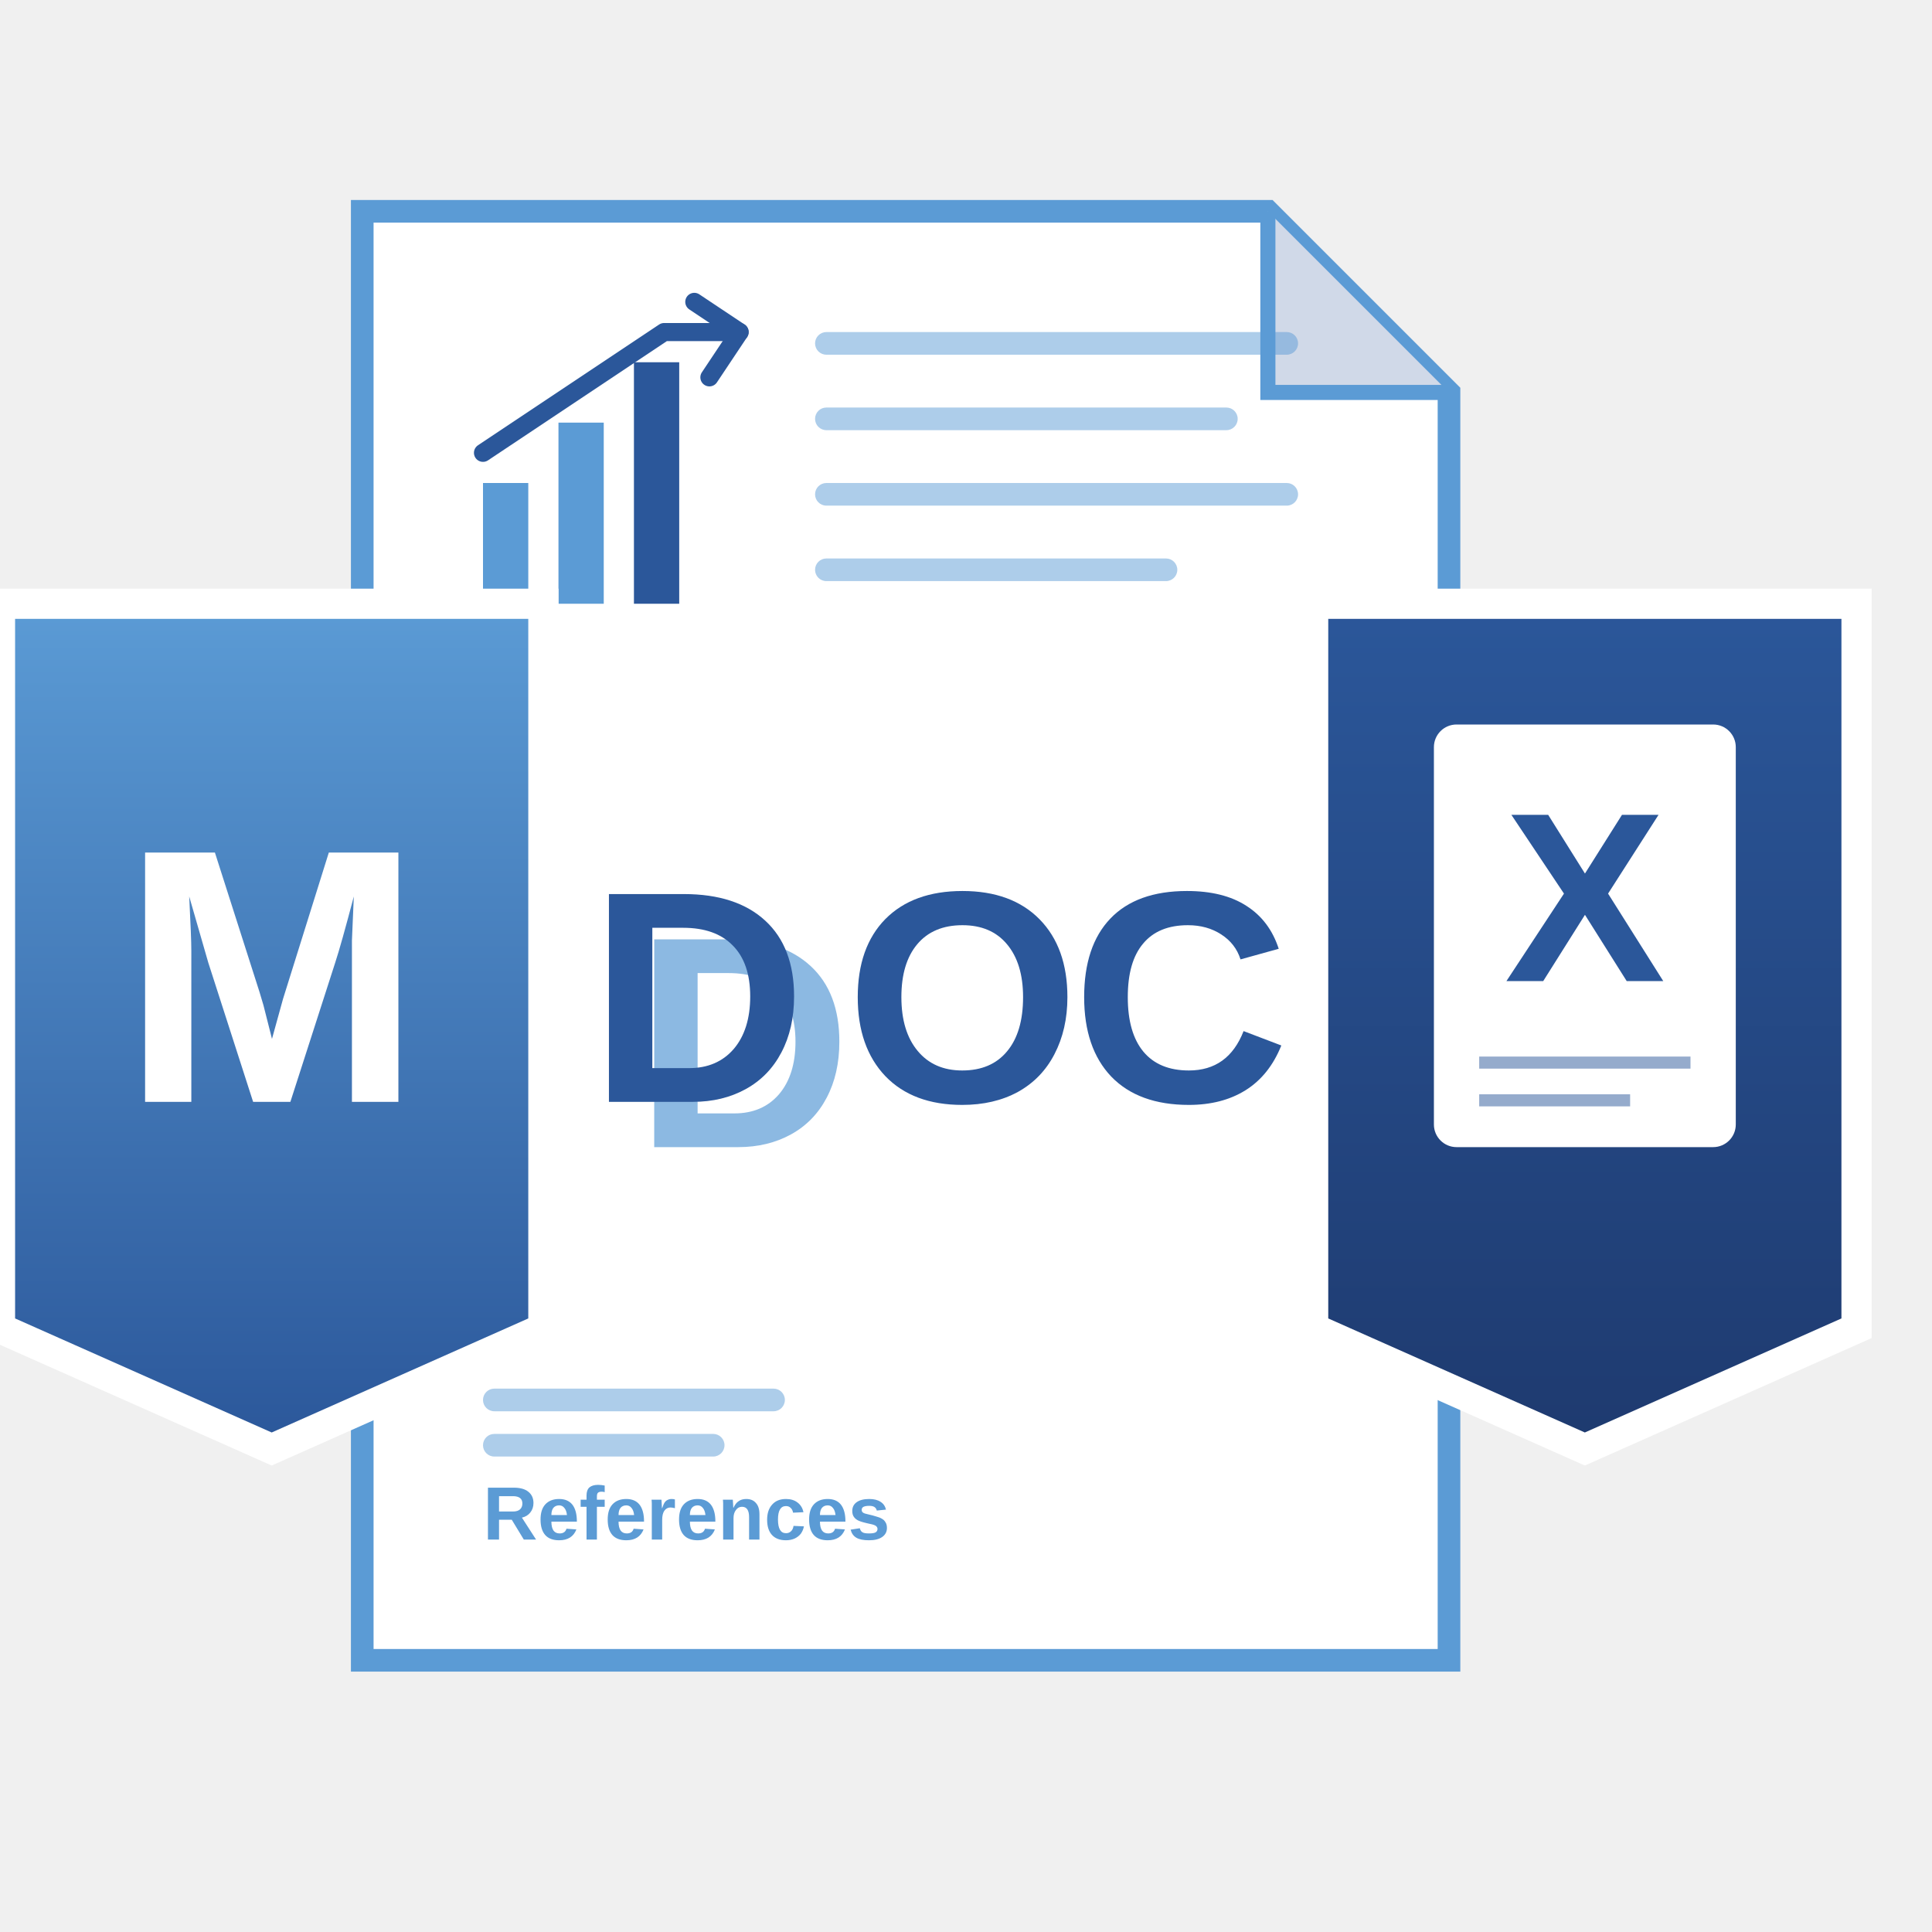
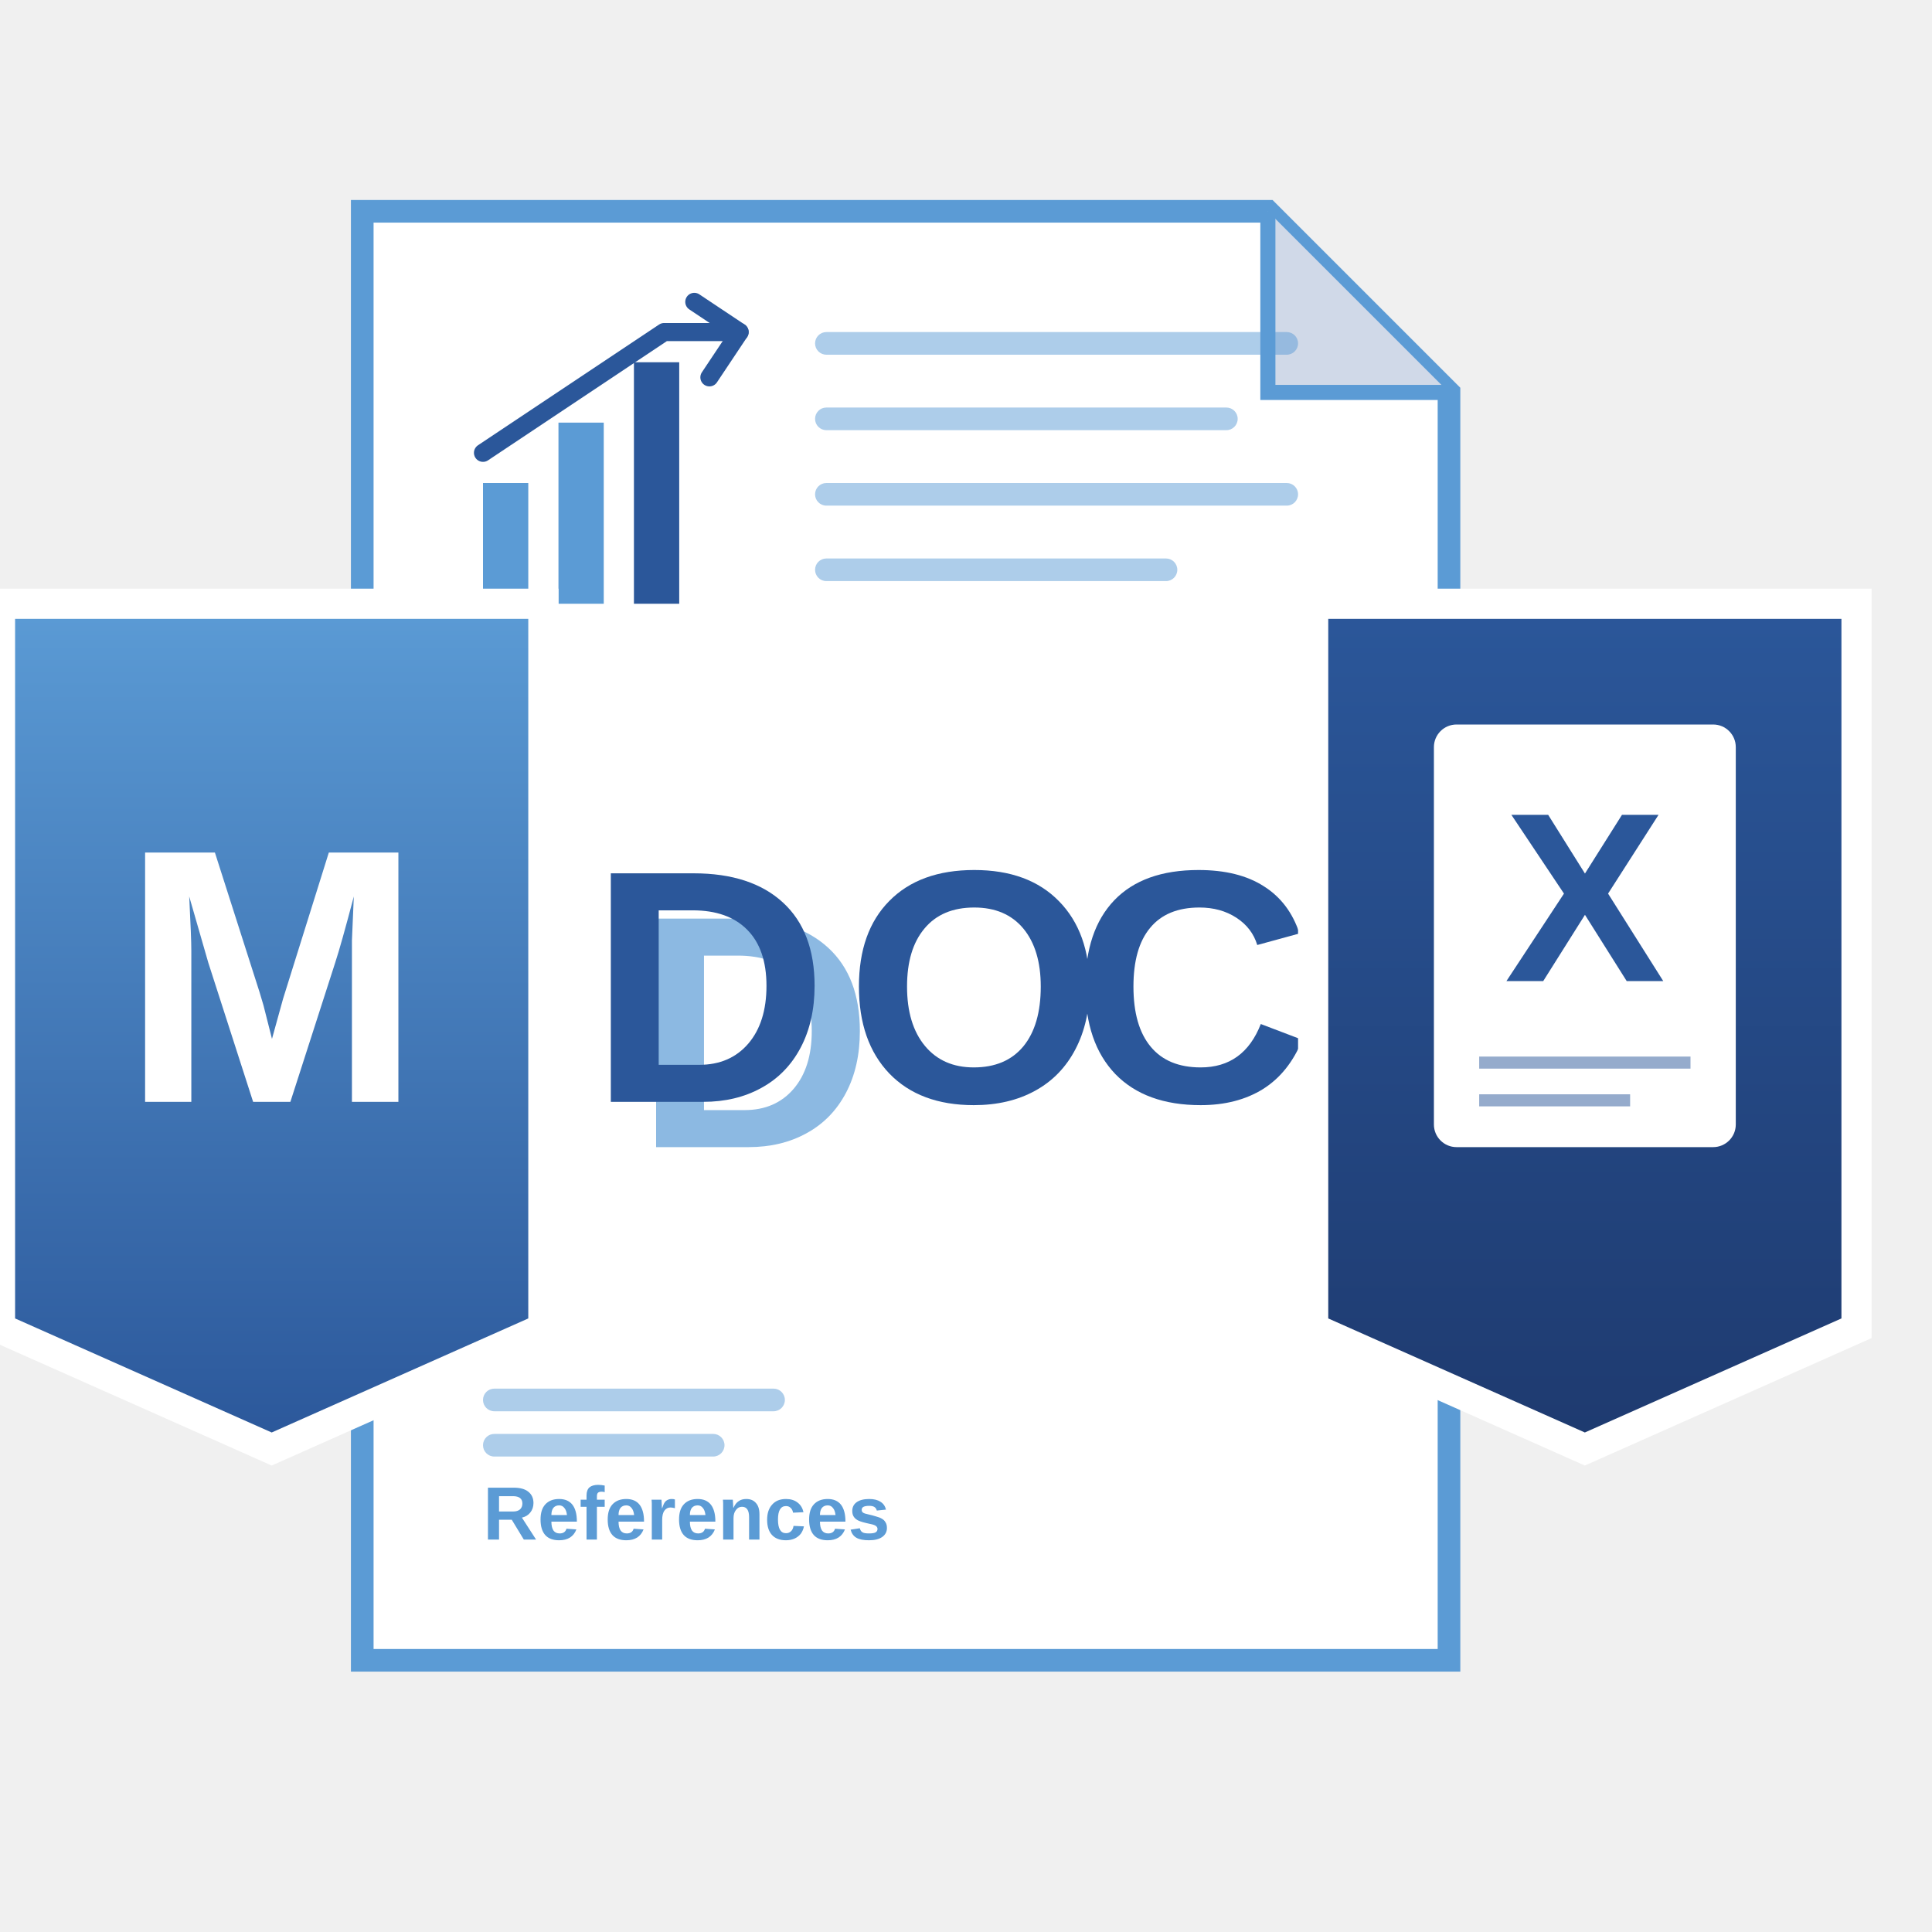
<svg xmlns="http://www.w3.org/2000/svg" viewBox="0 0 128 128" fill="none">
  <defs>
    <linearGradient id="mGrad" x1="0" y1="0" x2="0" y2="1">
      <stop offset="0" stop-color="#5B9BD5" />
      <stop offset="1" stop-color="#2B579A" />
    </linearGradient>
    <linearGradient id="wGrad" x1="0" y1="0" x2="0" y2="1">
      <stop offset="0" stop-color="#2B579A" />
      <stop offset="1" stop-color="#1E3A6F" />
    </linearGradient>
  </defs>
  <g transform="translate(36 26) rotate(-3 28 39)">
    <rect x="0" y="0" width="56" height="78" rx="2" fill="#E8F0FA" stroke="#A0B8D8" stroke-width="1" />
  </g>
  <g transform="translate(30 20)">
    <rect x="0" y="0" width="60" height="84" rx="2" fill="#F5F8FC" stroke="#A0B8D8" stroke-width="1" />
  </g>
  <g transform="translate(24 14)">
    <path d="M0 0 L60 0 L72 12 L72 96 L0 96 Z" fill="white" stroke="#5B9BD5" stroke-width="1.5" />
    <path d="M60 0 L60 12 L72 12" fill="#D0D9E8" stroke="#5B9BD5" stroke-width="1" />
    <g transform="translate(8 8)">
      <rect x="0" y="10" width="3" height="8" fill="#5B9BD5" />
      <rect x="5" y="6" width="3" height="12" fill="#5B9BD5" />
      <rect x="10" y="2" width="3" height="16" fill="#2B579A" />
      <path d="M0 8 L6 4 L12 0 L17 0" stroke="#2B579A" stroke-width="1.2" stroke-linecap="round" stroke-linejoin="round" fill="none" />
      <path d="M14 -2 L17 0 L15 3" stroke="#2B579A" stroke-width="1.2" stroke-linecap="round" stroke-linejoin="round" fill="none" />
    </g>
    <g transform="translate(30 8)">
      <rect x="0" y="0" width="32" height="1.5" rx="0.75" fill="#5B9BD5" opacity="0.5" />
      <rect x="0" y="5" width="28" height="1.5" rx="0.75" fill="#5B9BD5" opacity="0.5" />
      <rect x="0" y="10" width="32" height="1.5" rx="0.75" fill="#5B9BD5" opacity="0.5" />
      <rect x="0" y="15" width="24" height="1.5" rx="0.75" fill="#5B9BD5" opacity="0.5" />
    </g>
    <g transform="translate(30 54)">
-       <text x="-12" y="8" text-anchor="start" fill="#5B9BD5" opacity="0.7" font-size="20" font-family="Arial, sans-serif" font-weight="900">D</text>
-       <text x="-15" y="5" text-anchor="start" fill="#2B579A" font-size="20" font-family="Arial, sans-serif" font-weight="900">D</text>
-       <text x="2" y="5" text-anchor="start" fill="#2B579A" font-size="20" font-family="Arial, sans-serif" font-weight="900">O</text>
-       <text x="17" y="5" text-anchor="start" fill="#2B579A" font-size="20" font-family="Arial, sans-serif" font-weight="900">C</text>
+       <text x="-12" y="8" text-anchor="start" fill="#5B9BD5" opacity="0.7" font-size="22" font-family="Arial, sans-serif" font-weight="900">D</text>
+       <text x="-15" y="5" text-anchor="start" fill="#2B579A" font-size="22" font-family="Arial, sans-serif" font-weight="900">D</text>
+       <text x="2" y="5" text-anchor="start" fill="#2B579A" font-size="22" font-family="Arial, sans-serif" font-weight="900">O</text>
+       <text x="17" y="5" text-anchor="start" fill="#2B579A" font-size="22" font-family="Arial, sans-serif" font-weight="900">C</text>
    </g>
    <g transform="translate(8 78)">
      <rect x="0" y="0" width="20" height="1.5" rx="0.75" fill="#5B9BD5" opacity="0.5" />
      <rect x="0" y="3" width="16" height="1.5" rx="0.75" fill="#5B9BD5" opacity="0.5" />
      <text x="0" y="10" fill="#5B9BD5" font-size="5" font-family="Arial, sans-serif" font-weight="700">References</text>
    </g>
  </g>
  <g transform="translate(0 40)">
    <path d="M0 0 L36 0 L36 48 L18 56 L0 48 Z" fill="url(#mGrad)" stroke="white" stroke-width="2" />
    <text x="18" y="33" text-anchor="middle" fill="white" font-size="24" font-family="Arial, sans-serif" font-weight="900">M</text>
  </g>
  <g transform="translate(87 40)">
    <path d="M0 0 L36 0 L36 48 L18 56 L0 48 Z" fill="url(#wGrad)" stroke="white" stroke-width="2" />
    <rect x="8" y="8" width="20" height="28" rx="1.5" fill="white" />
    <text x="18" y="25" text-anchor="middle" fill="#2B579A" font-size="16" font-family="Arial, sans-serif" font-weight="900">X</text>
    <rect x="11" y="30" width="14" height="0.8" fill="#2B579A" opacity="0.5" />
    <rect x="11" y="32.5" width="10" height="0.8" fill="#2B579A" opacity="0.5" />
  </g>
</svg>
